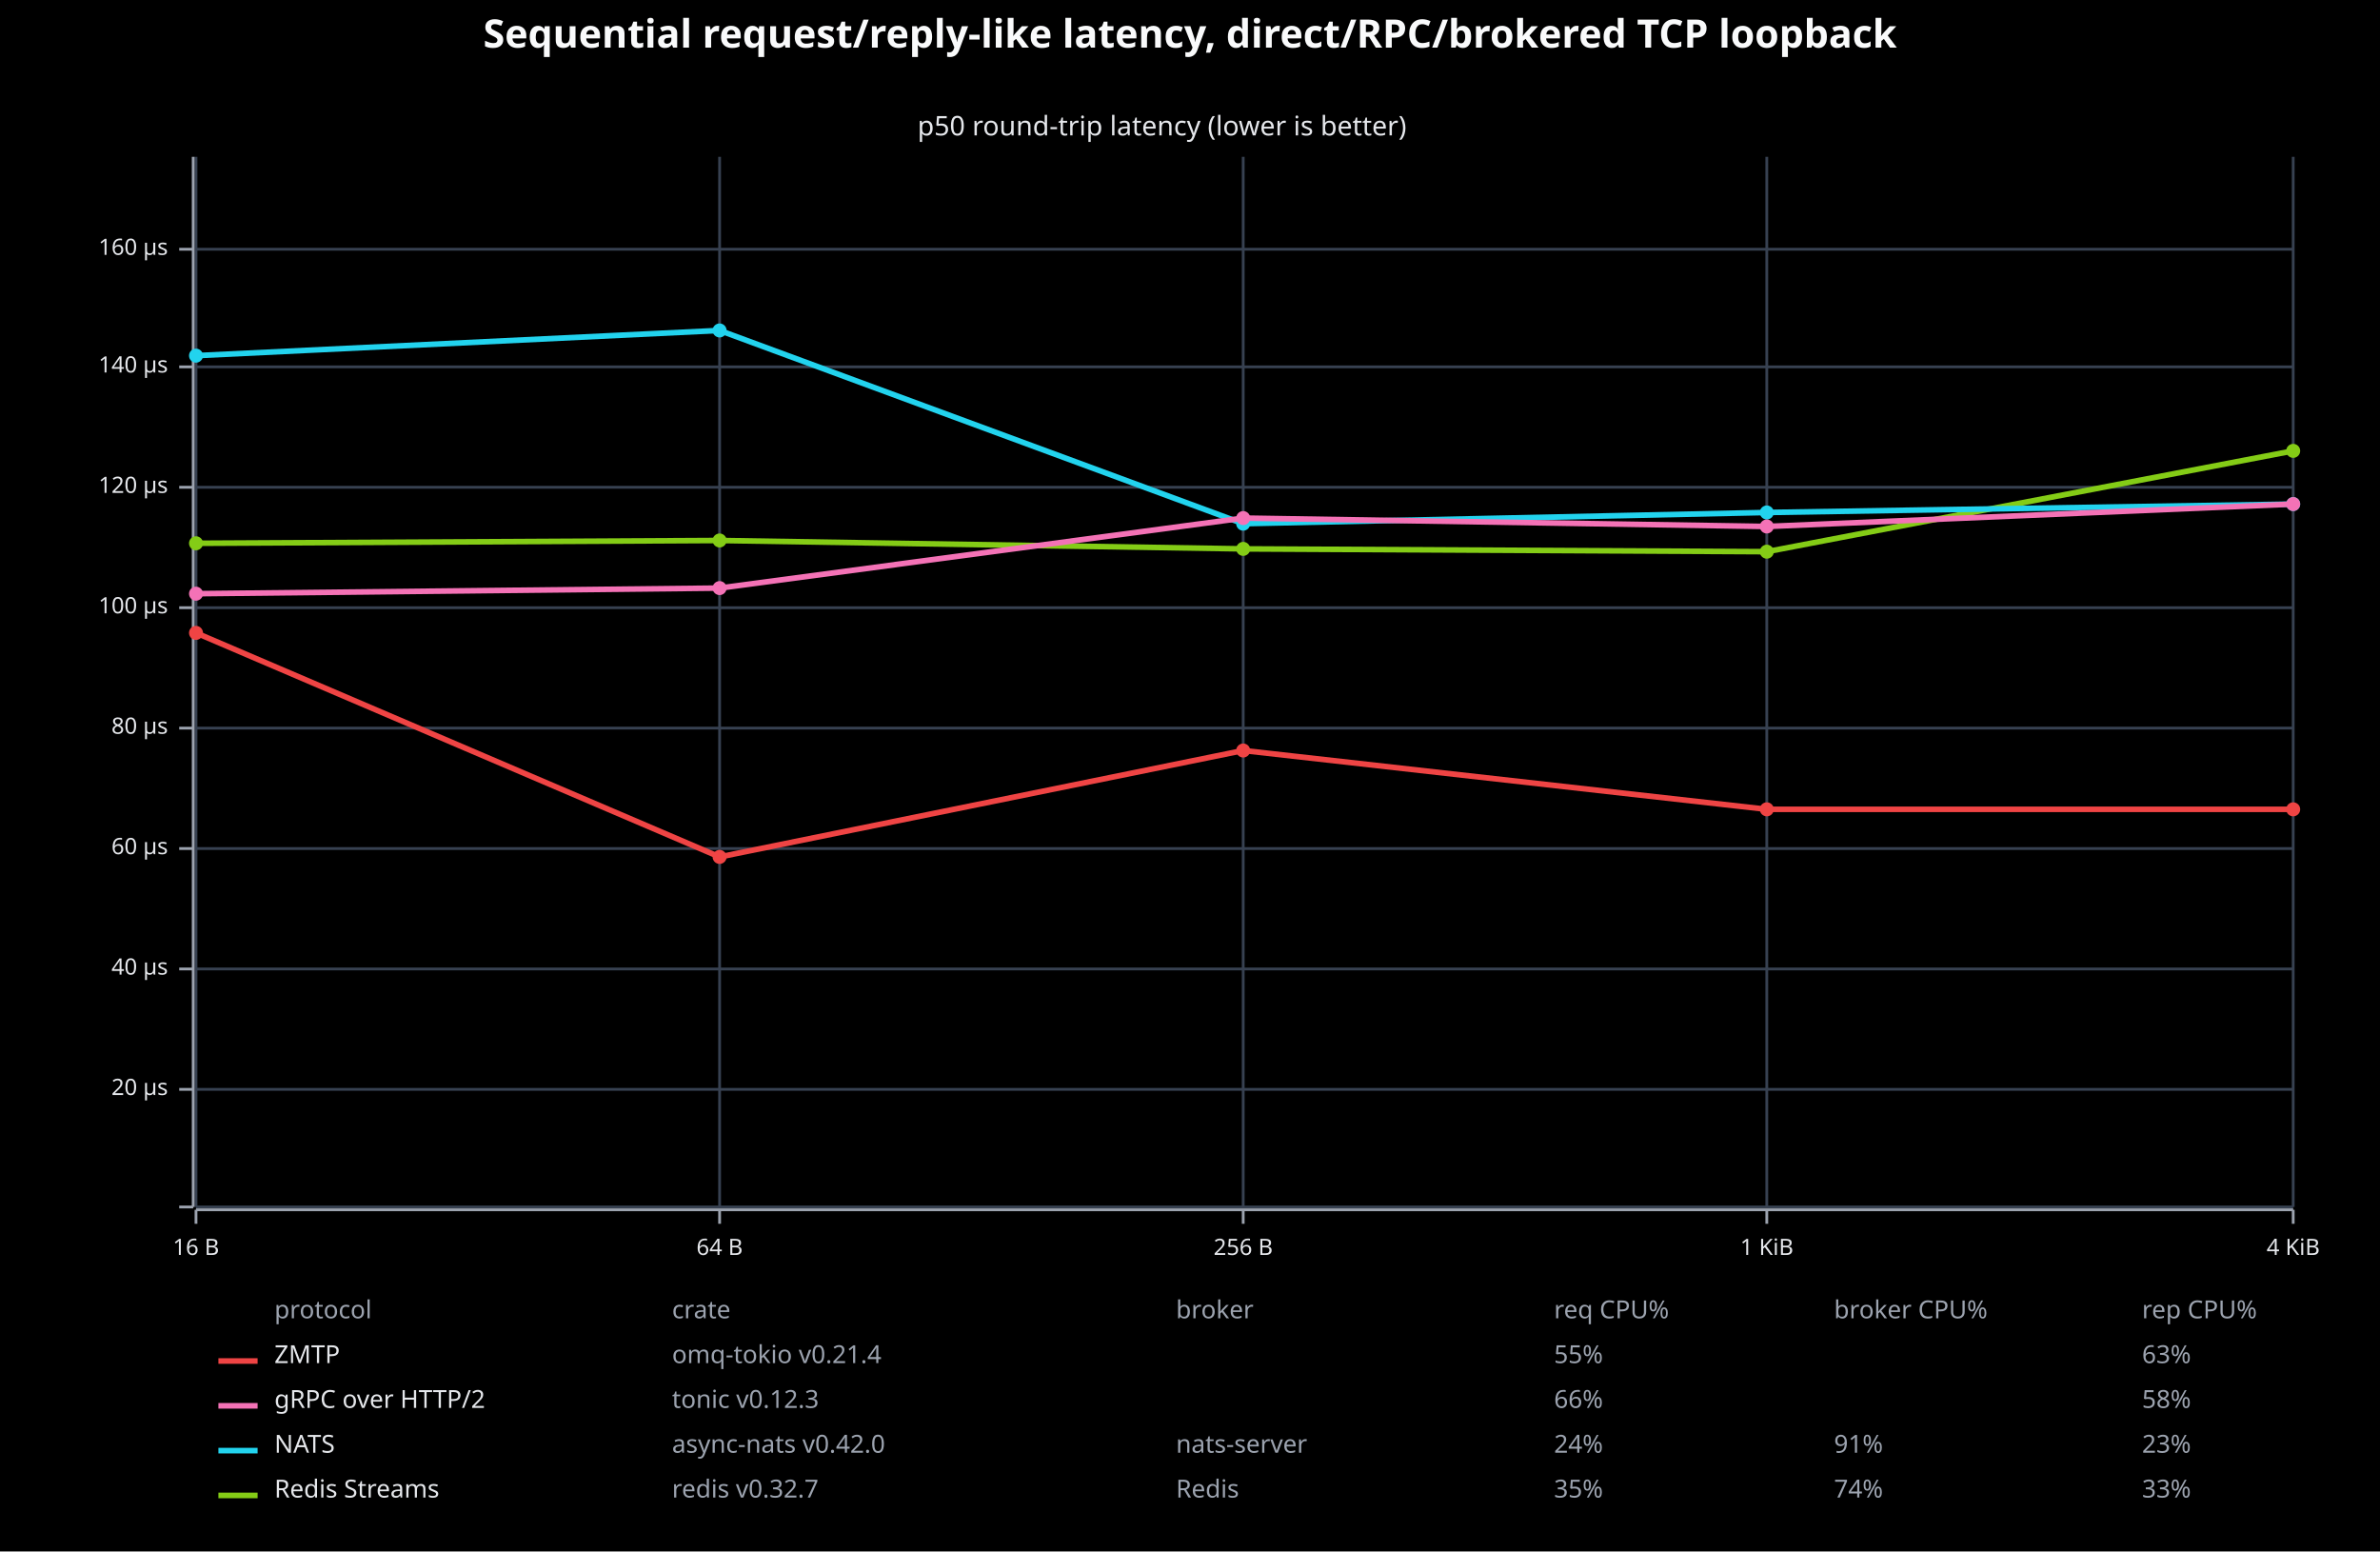
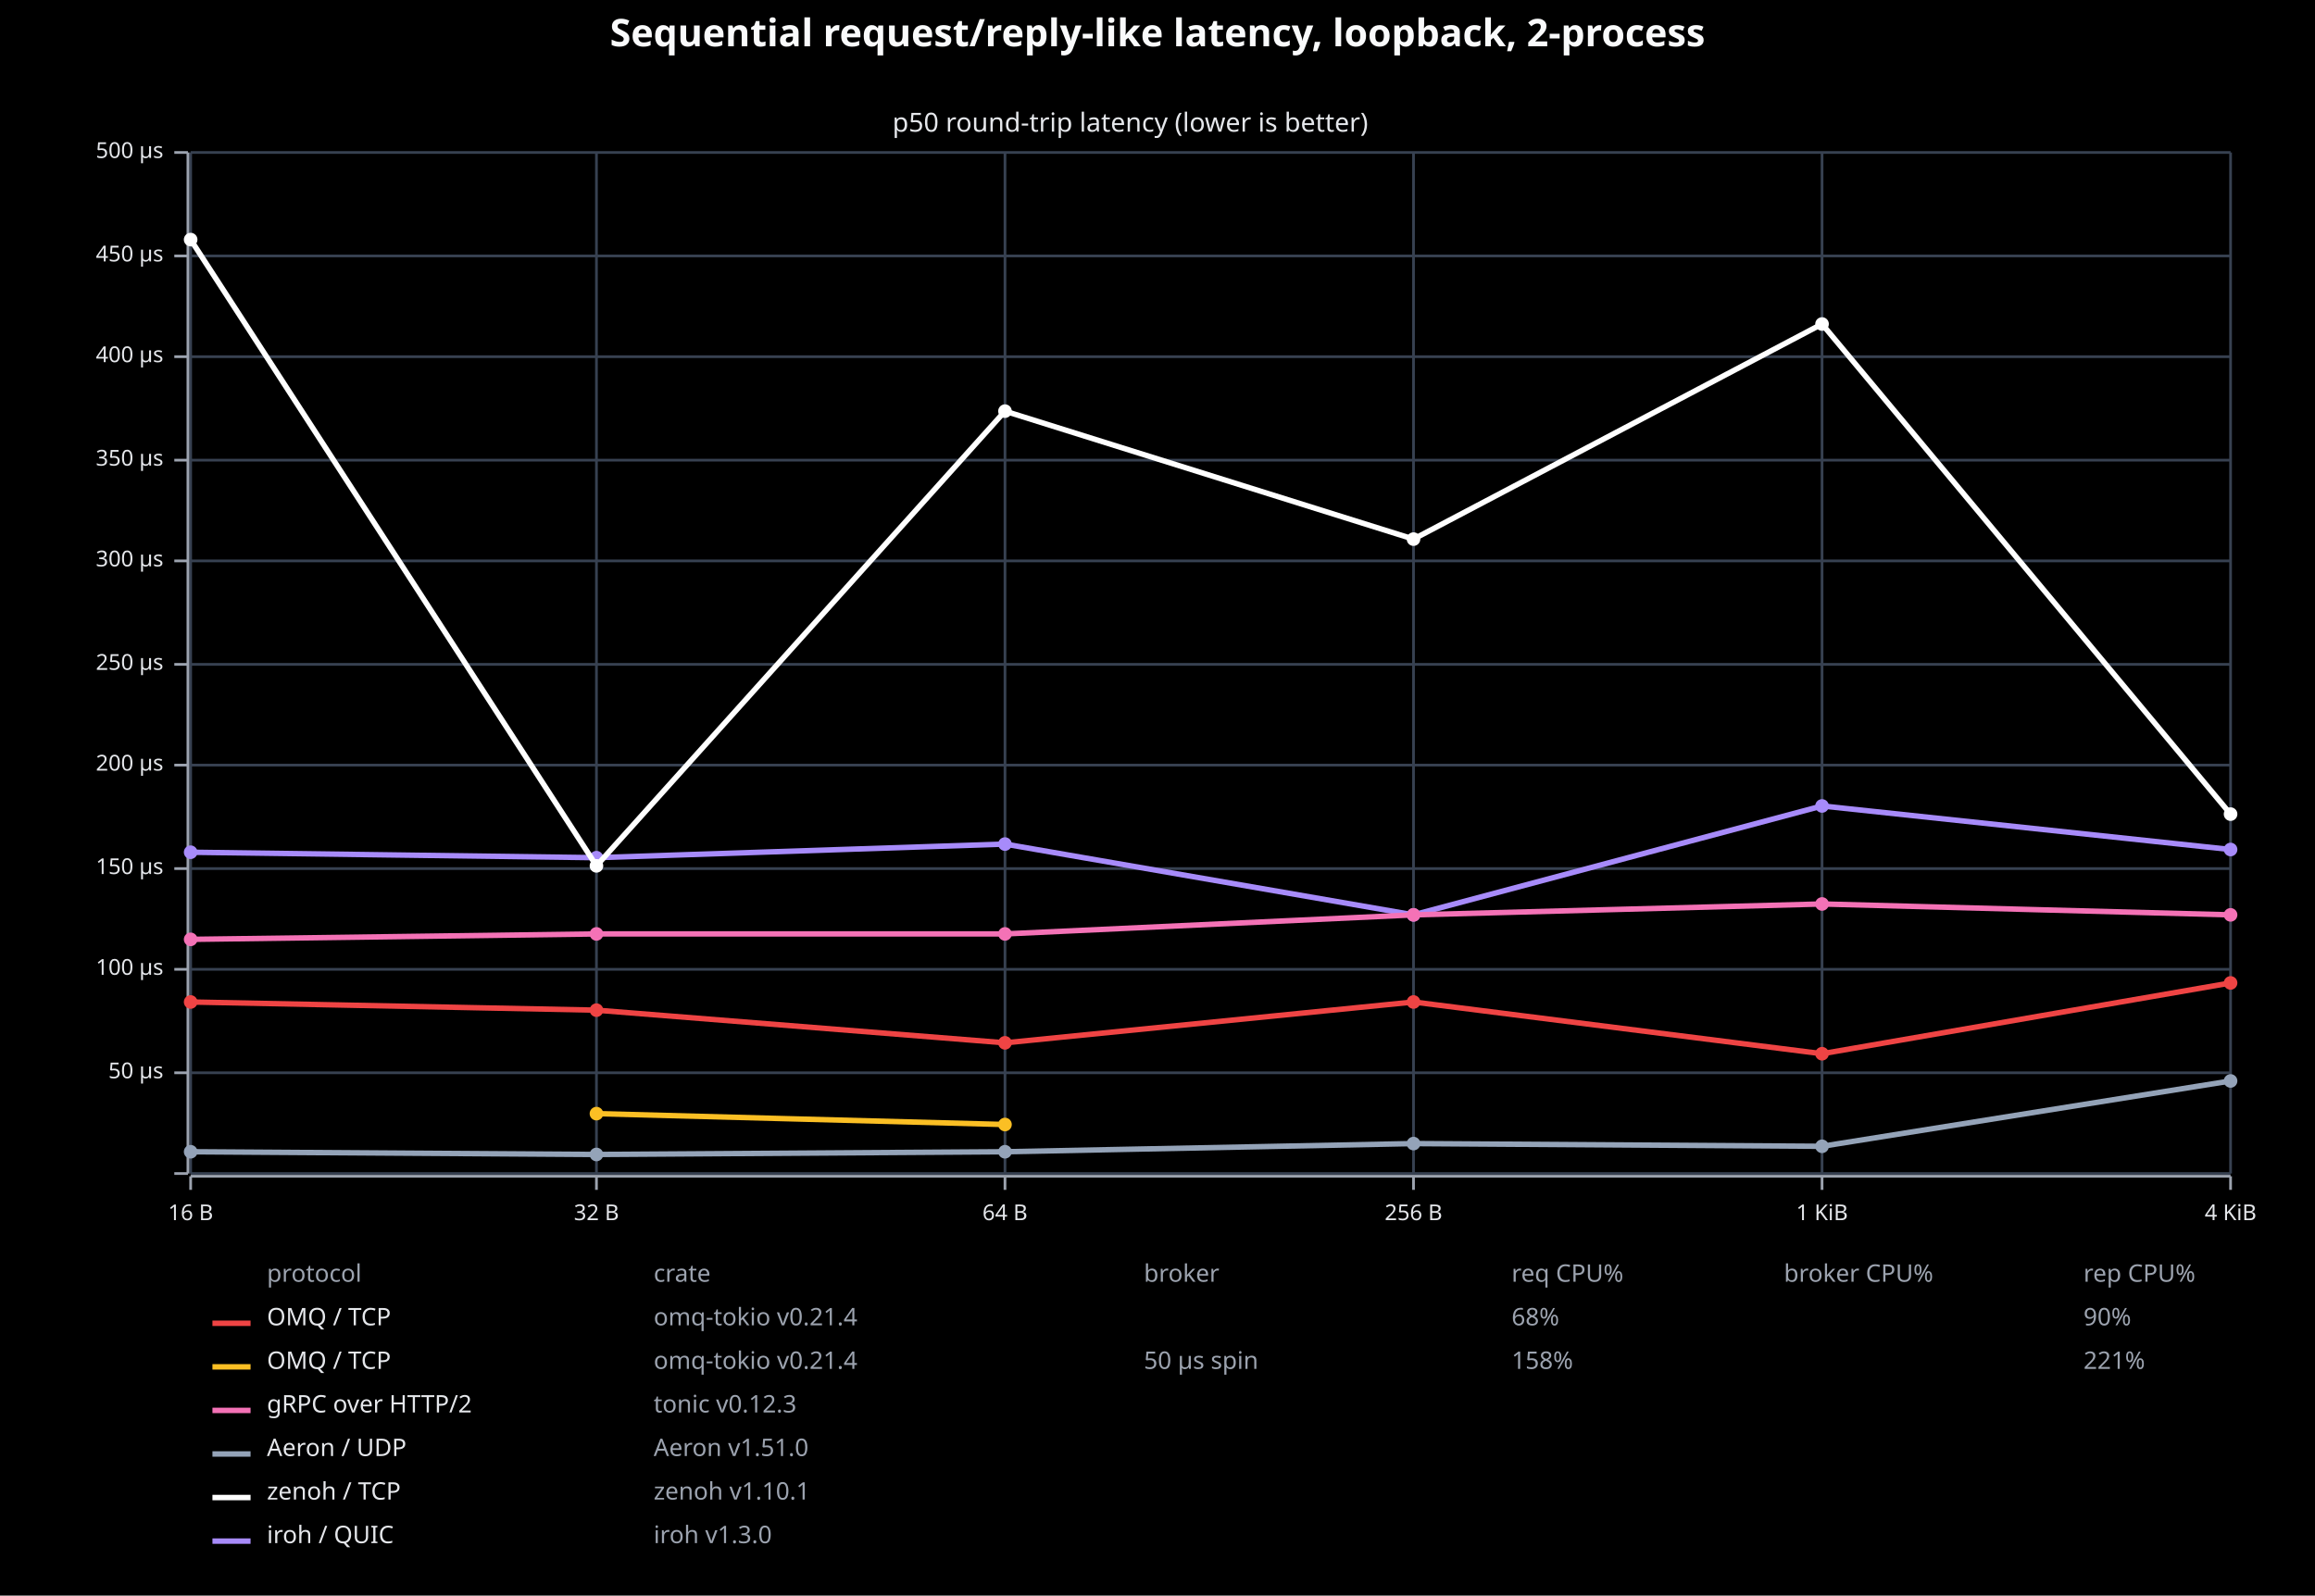
- <svg xmlns="http://www.w3.org/2000/svg" viewBox="0 0 850 554" font-family="system-ui, -apple-system, sans-serif">
-   <rect x="0" y="0" width="850" height="554" opacity="1" fill="#000000" stroke="none" />
-   <text x="425" y="17" text-anchor="middle" font-family="sans-serif" font-size="14" font-weight="bold" fill="#F9FAFB">Sequential request/reply-like latency, direct/RPC/brokered TCP loopback</text>
+ <svg xmlns="http://www.w3.org/2000/svg" viewBox="0 0 850 586" font-family="system-ui, -apple-system, sans-serif">
+   <rect x="0" y="0" width="850" height="586" opacity="1" fill="#000000" stroke="none" />
+   <text x="425" y="17" text-anchor="middle" font-family="sans-serif" font-size="14" font-weight="bold" fill="#F9FAFB">Sequential request/reply-like latency, loopback, 2-process</text>
  <text x="415" y="41" dy="0.76em" text-anchor="middle" font-family="sans-serif" font-size="9.677" opacity="1" fill="#E5E7EB">
p50 round-trip latency (lower is better)
</text>
  <line opacity="1" stroke="#374151" stroke-width="1" x1="70" y1="431" x2="70" y2="56" />
-   <line opacity="1" stroke="#374151" stroke-width="1" x1="257" y1="431" x2="257" y2="56" />
-   <line opacity="1" stroke="#374151" stroke-width="1" x1="444" y1="431" x2="444" y2="56" />
-   <line opacity="1" stroke="#374151" stroke-width="1" x1="631" y1="431" x2="631" y2="56" />
+   <line opacity="1" stroke="#374151" stroke-width="1" x1="219" y1="431" x2="219" y2="56" />
+   <line opacity="1" stroke="#374151" stroke-width="1" x1="369" y1="431" x2="369" y2="56" />
+   <line opacity="1" stroke="#374151" stroke-width="1" x1="519" y1="431" x2="519" y2="56" />
+   <line opacity="1" stroke="#374151" stroke-width="1" x1="669" y1="431" x2="669" y2="56" />
  <line opacity="1" stroke="#374151" stroke-width="1" x1="819" y1="431" x2="819" y2="56" />
  <line opacity="1" stroke="#374151" stroke-width="1" x1="70" y1="431" x2="819" y2="431" />
-   <line opacity="1" stroke="#374151" stroke-width="1" x1="70" y1="389" x2="819" y2="389" />
-   <line opacity="1" stroke="#374151" stroke-width="1" x1="70" y1="346" x2="819" y2="346" />
-   <line opacity="1" stroke="#374151" stroke-width="1" x1="70" y1="303" x2="819" y2="303" />
-   <line opacity="1" stroke="#374151" stroke-width="1" x1="70" y1="260" x2="819" y2="260" />
-   <line opacity="1" stroke="#374151" stroke-width="1" x1="70" y1="217" x2="819" y2="217" />
-   <line opacity="1" stroke="#374151" stroke-width="1" x1="70" y1="174" x2="819" y2="174" />
+   <line opacity="1" stroke="#374151" stroke-width="1" x1="70" y1="394" x2="819" y2="394" />
+   <line opacity="1" stroke="#374151" stroke-width="1" x1="70" y1="356" x2="819" y2="356" />
+   <line opacity="1" stroke="#374151" stroke-width="1" x1="70" y1="319" x2="819" y2="319" />
+   <line opacity="1" stroke="#374151" stroke-width="1" x1="70" y1="281" x2="819" y2="281" />
+   <line opacity="1" stroke="#374151" stroke-width="1" x1="70" y1="244" x2="819" y2="244" />
+   <line opacity="1" stroke="#374151" stroke-width="1" x1="70" y1="206" x2="819" y2="206" />
+   <line opacity="1" stroke="#374151" stroke-width="1" x1="70" y1="169" x2="819" y2="169" />
  <line opacity="1" stroke="#374151" stroke-width="1" x1="70" y1="131" x2="819" y2="131" />
-   <line opacity="1" stroke="#374151" stroke-width="1" x1="70" y1="89" x2="819" y2="89" />
+   <line opacity="1" stroke="#374151" stroke-width="1" x1="70" y1="94" x2="819" y2="94" />
+   <line opacity="1" stroke="#374151" stroke-width="1" x1="70" y1="56" x2="819" y2="56" />
  <polyline fill="none" opacity="1" stroke="#9CA3AF" stroke-width="1" points="69,56 69,431 " />
  <text x="60" y="431" dy="0.5ex" text-anchor="end" font-family="sans-serif" font-size="8.065" opacity="1" fill="#E5E7EB">

</text>
  <polyline fill="none" opacity="1" stroke="#9CA3AF" stroke-width="1" points="64,431 69,431 " />
-   <text x="60" y="389" dy="0.5ex" text-anchor="end" font-family="sans-serif" font-size="8.065" opacity="1" fill="#E5E7EB">
- 20 μs
- </text>
-   <polyline fill="none" opacity="1" stroke="#9CA3AF" stroke-width="1" points="64,389 69,389 " />
-   <text x="60" y="346" dy="0.5ex" text-anchor="end" font-family="sans-serif" font-size="8.065" opacity="1" fill="#E5E7EB">
- 40 μs
- </text>
-   <polyline fill="none" opacity="1" stroke="#9CA3AF" stroke-width="1" points="64,346 69,346 " />
-   <text x="60" y="303" dy="0.5ex" text-anchor="end" font-family="sans-serif" font-size="8.065" opacity="1" fill="#E5E7EB">
- 60 μs
- </text>
-   <polyline fill="none" opacity="1" stroke="#9CA3AF" stroke-width="1" points="64,303 69,303 " />
-   <text x="60" y="260" dy="0.5ex" text-anchor="end" font-family="sans-serif" font-size="8.065" opacity="1" fill="#E5E7EB">
- 80 μs
- </text>
-   <polyline fill="none" opacity="1" stroke="#9CA3AF" stroke-width="1" points="64,260 69,260 " />
-   <text x="60" y="217" dy="0.5ex" text-anchor="end" font-family="sans-serif" font-size="8.065" opacity="1" fill="#E5E7EB">
+   <text x="60" y="394" dy="0.5ex" text-anchor="end" font-family="sans-serif" font-size="8.065" opacity="1" fill="#E5E7EB">
+ 50 μs
+ </text>
+   <polyline fill="none" opacity="1" stroke="#9CA3AF" stroke-width="1" points="64,394 69,394 " />
+   <text x="60" y="356" dy="0.5ex" text-anchor="end" font-family="sans-serif" font-size="8.065" opacity="1" fill="#E5E7EB">
100 μs
</text>
-   <polyline fill="none" opacity="1" stroke="#9CA3AF" stroke-width="1" points="64,217 69,217 " />
-   <text x="60" y="174" dy="0.5ex" text-anchor="end" font-family="sans-serif" font-size="8.065" opacity="1" fill="#E5E7EB">
- 120 μs
- </text>
-   <polyline fill="none" opacity="1" stroke="#9CA3AF" stroke-width="1" points="64,174 69,174 " />
+   <polyline fill="none" opacity="1" stroke="#9CA3AF" stroke-width="1" points="64,356 69,356 " />
+   <text x="60" y="319" dy="0.5ex" text-anchor="end" font-family="sans-serif" font-size="8.065" opacity="1" fill="#E5E7EB">
+ 150 μs
+ </text>
+   <polyline fill="none" opacity="1" stroke="#9CA3AF" stroke-width="1" points="64,319 69,319 " />
+   <text x="60" y="281" dy="0.5ex" text-anchor="end" font-family="sans-serif" font-size="8.065" opacity="1" fill="#E5E7EB">
+ 200 μs
+ </text>
+   <polyline fill="none" opacity="1" stroke="#9CA3AF" stroke-width="1" points="64,281 69,281 " />
+   <text x="60" y="244" dy="0.5ex" text-anchor="end" font-family="sans-serif" font-size="8.065" opacity="1" fill="#E5E7EB">
+ 250 μs
+ </text>
+   <polyline fill="none" opacity="1" stroke="#9CA3AF" stroke-width="1" points="64,244 69,244 " />
+   <text x="60" y="206" dy="0.5ex" text-anchor="end" font-family="sans-serif" font-size="8.065" opacity="1" fill="#E5E7EB">
+ 300 μs
+ </text>
+   <polyline fill="none" opacity="1" stroke="#9CA3AF" stroke-width="1" points="64,206 69,206 " />
+   <text x="60" y="169" dy="0.5ex" text-anchor="end" font-family="sans-serif" font-size="8.065" opacity="1" fill="#E5E7EB">
+ 350 μs
+ </text>
+   <polyline fill="none" opacity="1" stroke="#9CA3AF" stroke-width="1" points="64,169 69,169 " />
  <text x="60" y="131" dy="0.5ex" text-anchor="end" font-family="sans-serif" font-size="8.065" opacity="1" fill="#E5E7EB">
- 140 μs
+ 400 μs
</text>
  <polyline fill="none" opacity="1" stroke="#9CA3AF" stroke-width="1" points="64,131 69,131 " />
-   <text x="60" y="89" dy="0.5ex" text-anchor="end" font-family="sans-serif" font-size="8.065" opacity="1" fill="#E5E7EB">
- 160 μs
- </text>
-   <polyline fill="none" opacity="1" stroke="#9CA3AF" stroke-width="1" points="64,89 69,89 " />
+   <text x="60" y="94" dy="0.5ex" text-anchor="end" font-family="sans-serif" font-size="8.065" opacity="1" fill="#E5E7EB">
+ 450 μs
+ </text>
+   <polyline fill="none" opacity="1" stroke="#9CA3AF" stroke-width="1" points="64,94 69,94 " />
+   <text x="60" y="56" dy="0.5ex" text-anchor="end" font-family="sans-serif" font-size="8.065" opacity="1" fill="#E5E7EB">
+ 500 μs
+ </text>
+   <polyline fill="none" opacity="1" stroke="#9CA3AF" stroke-width="1" points="64,56 69,56 " />
  <polyline fill="none" opacity="1" stroke="#9CA3AF" stroke-width="1" points="70,432 819,432 " />
  <text x="70" y="442" dy="0.76em" text-anchor="middle" font-family="sans-serif" font-size="8.065" opacity="1" fill="#E5E7EB">
16 B
</text>
  <polyline fill="none" opacity="1" stroke="#9CA3AF" stroke-width="1" points="70,432 70,437 " />
-   <text x="257" y="442" dy="0.76em" text-anchor="middle" font-family="sans-serif" font-size="8.065" opacity="1" fill="#E5E7EB">
+   <text x="219" y="442" dy="0.76em" text-anchor="middle" font-family="sans-serif" font-size="8.065" opacity="1" fill="#E5E7EB">
+ 32 B
+ </text>
+   <polyline fill="none" opacity="1" stroke="#9CA3AF" stroke-width="1" points="219,432 219,437 " />
+   <text x="369" y="442" dy="0.76em" text-anchor="middle" font-family="sans-serif" font-size="8.065" opacity="1" fill="#E5E7EB">
64 B
</text>
-   <polyline fill="none" opacity="1" stroke="#9CA3AF" stroke-width="1" points="257,432 257,437 " />
-   <text x="444" y="442" dy="0.76em" text-anchor="middle" font-family="sans-serif" font-size="8.065" opacity="1" fill="#E5E7EB">
+   <polyline fill="none" opacity="1" stroke="#9CA3AF" stroke-width="1" points="369,432 369,437 " />
+   <text x="519" y="442" dy="0.76em" text-anchor="middle" font-family="sans-serif" font-size="8.065" opacity="1" fill="#E5E7EB">
256 B
</text>
-   <polyline fill="none" opacity="1" stroke="#9CA3AF" stroke-width="1" points="444,432 444,437 " />
-   <text x="631" y="442" dy="0.76em" text-anchor="middle" font-family="sans-serif" font-size="8.065" opacity="1" fill="#E5E7EB">
+   <polyline fill="none" opacity="1" stroke="#9CA3AF" stroke-width="1" points="519,432 519,437 " />
+   <text x="669" y="442" dy="0.76em" text-anchor="middle" font-family="sans-serif" font-size="8.065" opacity="1" fill="#E5E7EB">
1 KiB
</text>
-   <polyline fill="none" opacity="1" stroke="#9CA3AF" stroke-width="1" points="631,432 631,437 " />
+   <polyline fill="none" opacity="1" stroke="#9CA3AF" stroke-width="1" points="669,432 669,437 " />
  <text x="819" y="442" dy="0.76em" text-anchor="middle" font-family="sans-serif" font-size="8.065" opacity="1" fill="#E5E7EB">
4 KiB
</text>
  <polyline fill="none" opacity="1" stroke="#9CA3AF" stroke-width="1" points="819,432 819,437 " />
-   <polyline fill="none" opacity="1" stroke="#84CC16" stroke-width="2" points="70,194 257,193 444,196 631,197 819,161 " />
-   <circle cx="70" cy="194" r="2.5" opacity="1" fill="#84CC16" stroke="none" stroke-width="1" />
-   <circle cx="257" cy="193" r="2.5" opacity="1" fill="#84CC16" stroke="none" stroke-width="1" />
-   <circle cx="444" cy="196" r="2.5" opacity="1" fill="#84CC16" stroke="none" stroke-width="1" />
-   <circle cx="631" cy="197" r="2.5" opacity="1" fill="#84CC16" stroke="none" stroke-width="1" />
-   <circle cx="819" cy="161" r="2.5" opacity="1" fill="#84CC16" stroke="none" stroke-width="1" />
-   <polyline fill="none" opacity="1" stroke="#22D3EE" stroke-width="2" points="70,127 257,118 444,187 631,183 819,180 " />
-   <circle cx="70" cy="127" r="2.5" opacity="1" fill="#22D3EE" stroke="none" stroke-width="1" />
-   <circle cx="257" cy="118" r="2.5" opacity="1" fill="#22D3EE" stroke="none" stroke-width="1" />
-   <circle cx="444" cy="187" r="2.5" opacity="1" fill="#22D3EE" stroke="none" stroke-width="1" />
-   <circle cx="631" cy="183" r="2.5" opacity="1" fill="#22D3EE" stroke="none" stroke-width="1" />
-   <circle cx="819" cy="180" r="2.5" opacity="1" fill="#22D3EE" stroke="none" stroke-width="1" />
-   <polyline fill="none" opacity="1" stroke="#F472B6" stroke-width="2" points="70,212 257,210 444,185 631,188 819,180 " />
-   <circle cx="70" cy="212" r="2.5" opacity="1" fill="#F472B6" stroke="none" stroke-width="1" />
-   <circle cx="257" cy="210" r="2.5" opacity="1" fill="#F472B6" stroke="none" stroke-width="1" />
-   <circle cx="444" cy="185" r="2.5" opacity="1" fill="#F472B6" stroke="none" stroke-width="1" />
-   <circle cx="631" cy="188" r="2.5" opacity="1" fill="#F472B6" stroke="none" stroke-width="1" />
-   <circle cx="819" cy="180" r="2.5" opacity="1" fill="#F472B6" stroke="none" stroke-width="1" />
-   <polyline fill="none" opacity="1" stroke="#EF4444" stroke-width="2" points="70,226 257,306 444,268 631,289 819,289 " />
-   <circle cx="70" cy="226" r="2.5" opacity="1" fill="#EF4444" stroke="none" stroke-width="1" />
-   <circle cx="257" cy="306" r="2.5" opacity="1" fill="#EF4444" stroke="none" stroke-width="1" />
-   <circle cx="444" cy="268" r="2.5" opacity="1" fill="#EF4444" stroke="none" stroke-width="1" />
-   <circle cx="631" cy="289" r="2.5" opacity="1" fill="#EF4444" stroke="none" stroke-width="1" />
-   <circle cx="819" cy="289" r="2.5" opacity="1" fill="#EF4444" stroke="none" stroke-width="1" />
+   <polyline fill="none" opacity="1" stroke="#A78BFA" stroke-width="2" points="70,313 219,315 369,310 519,336 669,296 819,312 " />
+   <circle cx="70" cy="313" r="2.5" opacity="1" fill="#A78BFA" stroke="none" stroke-width="1" />
+   <circle cx="219" cy="315" r="2.5" opacity="1" fill="#A78BFA" stroke="none" stroke-width="1" />
+   <circle cx="369" cy="310" r="2.5" opacity="1" fill="#A78BFA" stroke="none" stroke-width="1" />
+   <circle cx="519" cy="336" r="2.5" opacity="1" fill="#A78BFA" stroke="none" stroke-width="1" />
+   <circle cx="669" cy="296" r="2.5" opacity="1" fill="#A78BFA" stroke="none" stroke-width="1" />
+   <circle cx="819" cy="312" r="2.5" opacity="1" fill="#A78BFA" stroke="none" stroke-width="1" />
+   <polyline fill="none" opacity="1" stroke="#FFFFFF" stroke-width="2" points="70,88 219,318 369,151 519,198 669,119 819,299 " />
+   <circle cx="70" cy="88" r="2.5" opacity="1" fill="#FFFFFF" stroke="none" stroke-width="1" />
+   <circle cx="219" cy="318" r="2.5" opacity="1" fill="#FFFFFF" stroke="none" stroke-width="1" />
+   <circle cx="369" cy="151" r="2.5" opacity="1" fill="#FFFFFF" stroke="none" stroke-width="1" />
+   <circle cx="519" cy="198" r="2.5" opacity="1" fill="#FFFFFF" stroke="none" stroke-width="1" />
+   <circle cx="669" cy="119" r="2.5" opacity="1" fill="#FFFFFF" stroke="none" stroke-width="1" />
+   <circle cx="819" cy="299" r="2.5" opacity="1" fill="#FFFFFF" stroke="none" stroke-width="1" />
+   <polyline fill="none" opacity="1" stroke="#94A3B8" stroke-width="2" points="70,423 219,424 369,423 519,420 669,421 819,397 " />
+   <circle cx="70" cy="423" r="2.5" opacity="1" fill="#94A3B8" stroke="none" stroke-width="1" />
+   <circle cx="219" cy="424" r="2.5" opacity="1" fill="#94A3B8" stroke="none" stroke-width="1" />
+   <circle cx="369" cy="423" r="2.5" opacity="1" fill="#94A3B8" stroke="none" stroke-width="1" />
+   <circle cx="519" cy="420" r="2.5" opacity="1" fill="#94A3B8" stroke="none" stroke-width="1" />
+   <circle cx="669" cy="421" r="2.5" opacity="1" fill="#94A3B8" stroke="none" stroke-width="1" />
+   <circle cx="819" cy="397" r="2.5" opacity="1" fill="#94A3B8" stroke="none" stroke-width="1" />
+   <polyline fill="none" opacity="1" stroke="#F472B6" stroke-width="2" points="70,345 219,343 369,343 519,336 669,332 819,336 " />
+   <circle cx="70" cy="345" r="2.5" opacity="1" fill="#F472B6" stroke="none" stroke-width="1" />
+   <circle cx="219" cy="343" r="2.5" opacity="1" fill="#F472B6" stroke="none" stroke-width="1" />
+   <circle cx="369" cy="343" r="2.5" opacity="1" fill="#F472B6" stroke="none" stroke-width="1" />
+   <circle cx="519" cy="336" r="2.5" opacity="1" fill="#F472B6" stroke="none" stroke-width="1" />
+   <circle cx="669" cy="332" r="2.5" opacity="1" fill="#F472B6" stroke="none" stroke-width="1" />
+   <circle cx="819" cy="336" r="2.5" opacity="1" fill="#F472B6" stroke="none" stroke-width="1" />
+   <polyline fill="none" opacity="1" stroke="#FBBF24" stroke-width="2" points="219,409 369,413 " />
+   <circle cx="219" cy="409" r="2.5" opacity="1" fill="#FBBF24" stroke="none" stroke-width="1" />
+   <circle cx="369" cy="413" r="2.5" opacity="1" fill="#FBBF24" stroke="none" stroke-width="1" />
+   <polyline fill="none" opacity="1" stroke="#EF4444" stroke-width="2" points="70,368 219,371 369,383 519,368 669,387 819,361 " />
+   <circle cx="70" cy="368" r="2.5" opacity="1" fill="#EF4444" stroke="none" stroke-width="1" />
+   <circle cx="219" cy="371" r="2.5" opacity="1" fill="#EF4444" stroke="none" stroke-width="1" />
+   <circle cx="369" cy="383" r="2.5" opacity="1" fill="#EF4444" stroke="none" stroke-width="1" />
+   <circle cx="519" cy="368" r="2.5" opacity="1" fill="#EF4444" stroke="none" stroke-width="1" />
+   <circle cx="669" cy="387" r="2.5" opacity="1" fill="#EF4444" stroke="none" stroke-width="1" />
+   <circle cx="819" cy="361" r="2.5" opacity="1" fill="#EF4444" stroke="none" stroke-width="1" />
  <text x="98" y="464" dy="0.76em" text-anchor="start" font-family="sans-serif" font-size="8.871" opacity="1" fill="#9CA3AF">
protocol
</text>
  <text x="240" y="464" dy="0.76em" text-anchor="start" font-family="sans-serif" font-size="8.871" opacity="1" fill="#9CA3AF">
crate
</text>
  <text x="420" y="464" dy="0.76em" text-anchor="start" font-family="sans-serif" font-size="8.871" opacity="1" fill="#9CA3AF">
broker
</text>
  <text x="555" y="464" dy="0.76em" text-anchor="start" font-family="sans-serif" font-size="8.871" opacity="1" fill="#9CA3AF">
req CPU%
</text>
  <text x="655" y="464" dy="0.76em" text-anchor="start" font-family="sans-serif" font-size="8.871" opacity="1" fill="#9CA3AF">
broker CPU%
</text>
  <text x="765" y="464" dy="0.76em" text-anchor="start" font-family="sans-serif" font-size="8.871" opacity="1" fill="#9CA3AF">
rep CPU%
</text>
  <polyline fill="none" opacity="1" stroke="#EF4444" stroke-width="2" points="78,486 92,486 " />
  <text x="98" y="480" dy="0.76em" text-anchor="start" font-family="sans-serif" font-size="8.871" opacity="1" fill="#E5E7EB">
- ZMTP
+ OMQ / TCP
</text>
  <text x="240" y="480" dy="0.76em" text-anchor="start" font-family="sans-serif" font-size="8.871" opacity="1" fill="#9CA3AF">
omq-tokio v0.21.4
</text>
  <text x="555" y="480" dy="0.76em" text-anchor="start" font-family="sans-serif" font-size="8.871" opacity="1" fill="#9CA3AF">
- 55%
+ 68%
</text>
  <text x="765" y="480" dy="0.76em" text-anchor="start" font-family="sans-serif" font-size="8.871" opacity="1" fill="#9CA3AF">
- 63%
- </text>
-   <polyline fill="none" opacity="1" stroke="#F472B6" stroke-width="2" points="78,502 92,502 " />
+ 90%
+ </text>
+   <polyline fill="none" opacity="1" stroke="#FBBF24" stroke-width="2" points="78,502 92,502 " />
  <text x="98" y="496" dy="0.76em" text-anchor="start" font-family="sans-serif" font-size="8.871" opacity="1" fill="#E5E7EB">
+ OMQ / TCP
+ </text>
+   <text x="240" y="496" dy="0.76em" text-anchor="start" font-family="sans-serif" font-size="8.871" opacity="1" fill="#9CA3AF">
+ omq-tokio v0.21.4
+ </text>
+   <text x="420" y="496" dy="0.76em" text-anchor="start" font-family="sans-serif" font-size="8.871" opacity="1" fill="#9CA3AF">
+ 50 μs spin
+ </text>
+   <text x="555" y="496" dy="0.76em" text-anchor="start" font-family="sans-serif" font-size="8.871" opacity="1" fill="#9CA3AF">
+ 158%
+ </text>
+   <text x="765" y="496" dy="0.76em" text-anchor="start" font-family="sans-serif" font-size="8.871" opacity="1" fill="#9CA3AF">
+ 221%
+ </text>
+   <polyline fill="none" opacity="1" stroke="#F472B6" stroke-width="2" points="78,518 92,518 " />
+   <text x="98" y="512" dy="0.76em" text-anchor="start" font-family="sans-serif" font-size="8.871" opacity="1" fill="#E5E7EB">
gRPC over HTTP/2
</text>
-   <text x="240" y="496" dy="0.76em" text-anchor="start" font-family="sans-serif" font-size="8.871" opacity="1" fill="#9CA3AF">
+   <text x="240" y="512" dy="0.76em" text-anchor="start" font-family="sans-serif" font-size="8.871" opacity="1" fill="#9CA3AF">
tonic v0.12.3
</text>
-   <text x="555" y="496" dy="0.76em" text-anchor="start" font-family="sans-serif" font-size="8.871" opacity="1" fill="#9CA3AF">
- 66%
- </text>
-   <text x="765" y="496" dy="0.76em" text-anchor="start" font-family="sans-serif" font-size="8.871" opacity="1" fill="#9CA3AF">
- 58%
- </text>
-   <polyline fill="none" opacity="1" stroke="#22D3EE" stroke-width="2" points="78,518 92,518 " />
-   <text x="98" y="512" dy="0.76em" text-anchor="start" font-family="sans-serif" font-size="8.871" opacity="1" fill="#E5E7EB">
- NATS
- </text>
-   <text x="240" y="512" dy="0.76em" text-anchor="start" font-family="sans-serif" font-size="8.871" opacity="1" fill="#9CA3AF">
- async-nats v0.42.0
- </text>
-   <text x="420" y="512" dy="0.76em" text-anchor="start" font-family="sans-serif" font-size="8.871" opacity="1" fill="#9CA3AF">
- nats-server
- </text>
-   <text x="555" y="512" dy="0.76em" text-anchor="start" font-family="sans-serif" font-size="8.871" opacity="1" fill="#9CA3AF">
- 24%
- </text>
-   <text x="655" y="512" dy="0.76em" text-anchor="start" font-family="sans-serif" font-size="8.871" opacity="1" fill="#9CA3AF">
- 91%
- </text>
-   <text x="765" y="512" dy="0.76em" text-anchor="start" font-family="sans-serif" font-size="8.871" opacity="1" fill="#9CA3AF">
- 23%
- </text>
-   <polyline fill="none" opacity="1" stroke="#84CC16" stroke-width="2" points="78,534 92,534 " />
+   <polyline fill="none" opacity="1" stroke="#94A3B8" stroke-width="2" points="78,534 92,534 " />
  <text x="98" y="528" dy="0.76em" text-anchor="start" font-family="sans-serif" font-size="8.871" opacity="1" fill="#E5E7EB">
- Redis Streams
+ Aeron / UDP
</text>
  <text x="240" y="528" dy="0.76em" text-anchor="start" font-family="sans-serif" font-size="8.871" opacity="1" fill="#9CA3AF">
- redis v0.32.7
- </text>
-   <text x="420" y="528" dy="0.76em" text-anchor="start" font-family="sans-serif" font-size="8.871" opacity="1" fill="#9CA3AF">
- Redis
- </text>
-   <text x="555" y="528" dy="0.76em" text-anchor="start" font-family="sans-serif" font-size="8.871" opacity="1" fill="#9CA3AF">
- 35%
- </text>
-   <text x="655" y="528" dy="0.76em" text-anchor="start" font-family="sans-serif" font-size="8.871" opacity="1" fill="#9CA3AF">
- 74%
- </text>
-   <text x="765" y="528" dy="0.76em" text-anchor="start" font-family="sans-serif" font-size="8.871" opacity="1" fill="#9CA3AF">
- 33%
+ Aeron v1.51.0
+ </text>
+   <polyline fill="none" opacity="1" stroke="#FFFFFF" stroke-width="2" points="78,550 92,550 " />
+   <text x="98" y="544" dy="0.76em" text-anchor="start" font-family="sans-serif" font-size="8.871" opacity="1" fill="#E5E7EB">
+ zenoh / TCP
+ </text>
+   <text x="240" y="544" dy="0.76em" text-anchor="start" font-family="sans-serif" font-size="8.871" opacity="1" fill="#9CA3AF">
+ zenoh v1.10.1
+ </text>
+   <polyline fill="none" opacity="1" stroke="#A78BFA" stroke-width="2" points="78,566 92,566 " />
+   <text x="98" y="560" dy="0.76em" text-anchor="start" font-family="sans-serif" font-size="8.871" opacity="1" fill="#E5E7EB">
+ iroh / QUIC
+ </text>
+   <text x="240" y="560" dy="0.76em" text-anchor="start" font-family="sans-serif" font-size="8.871" opacity="1" fill="#9CA3AF">
+ iroh v1.3.0
</text>
</svg>
